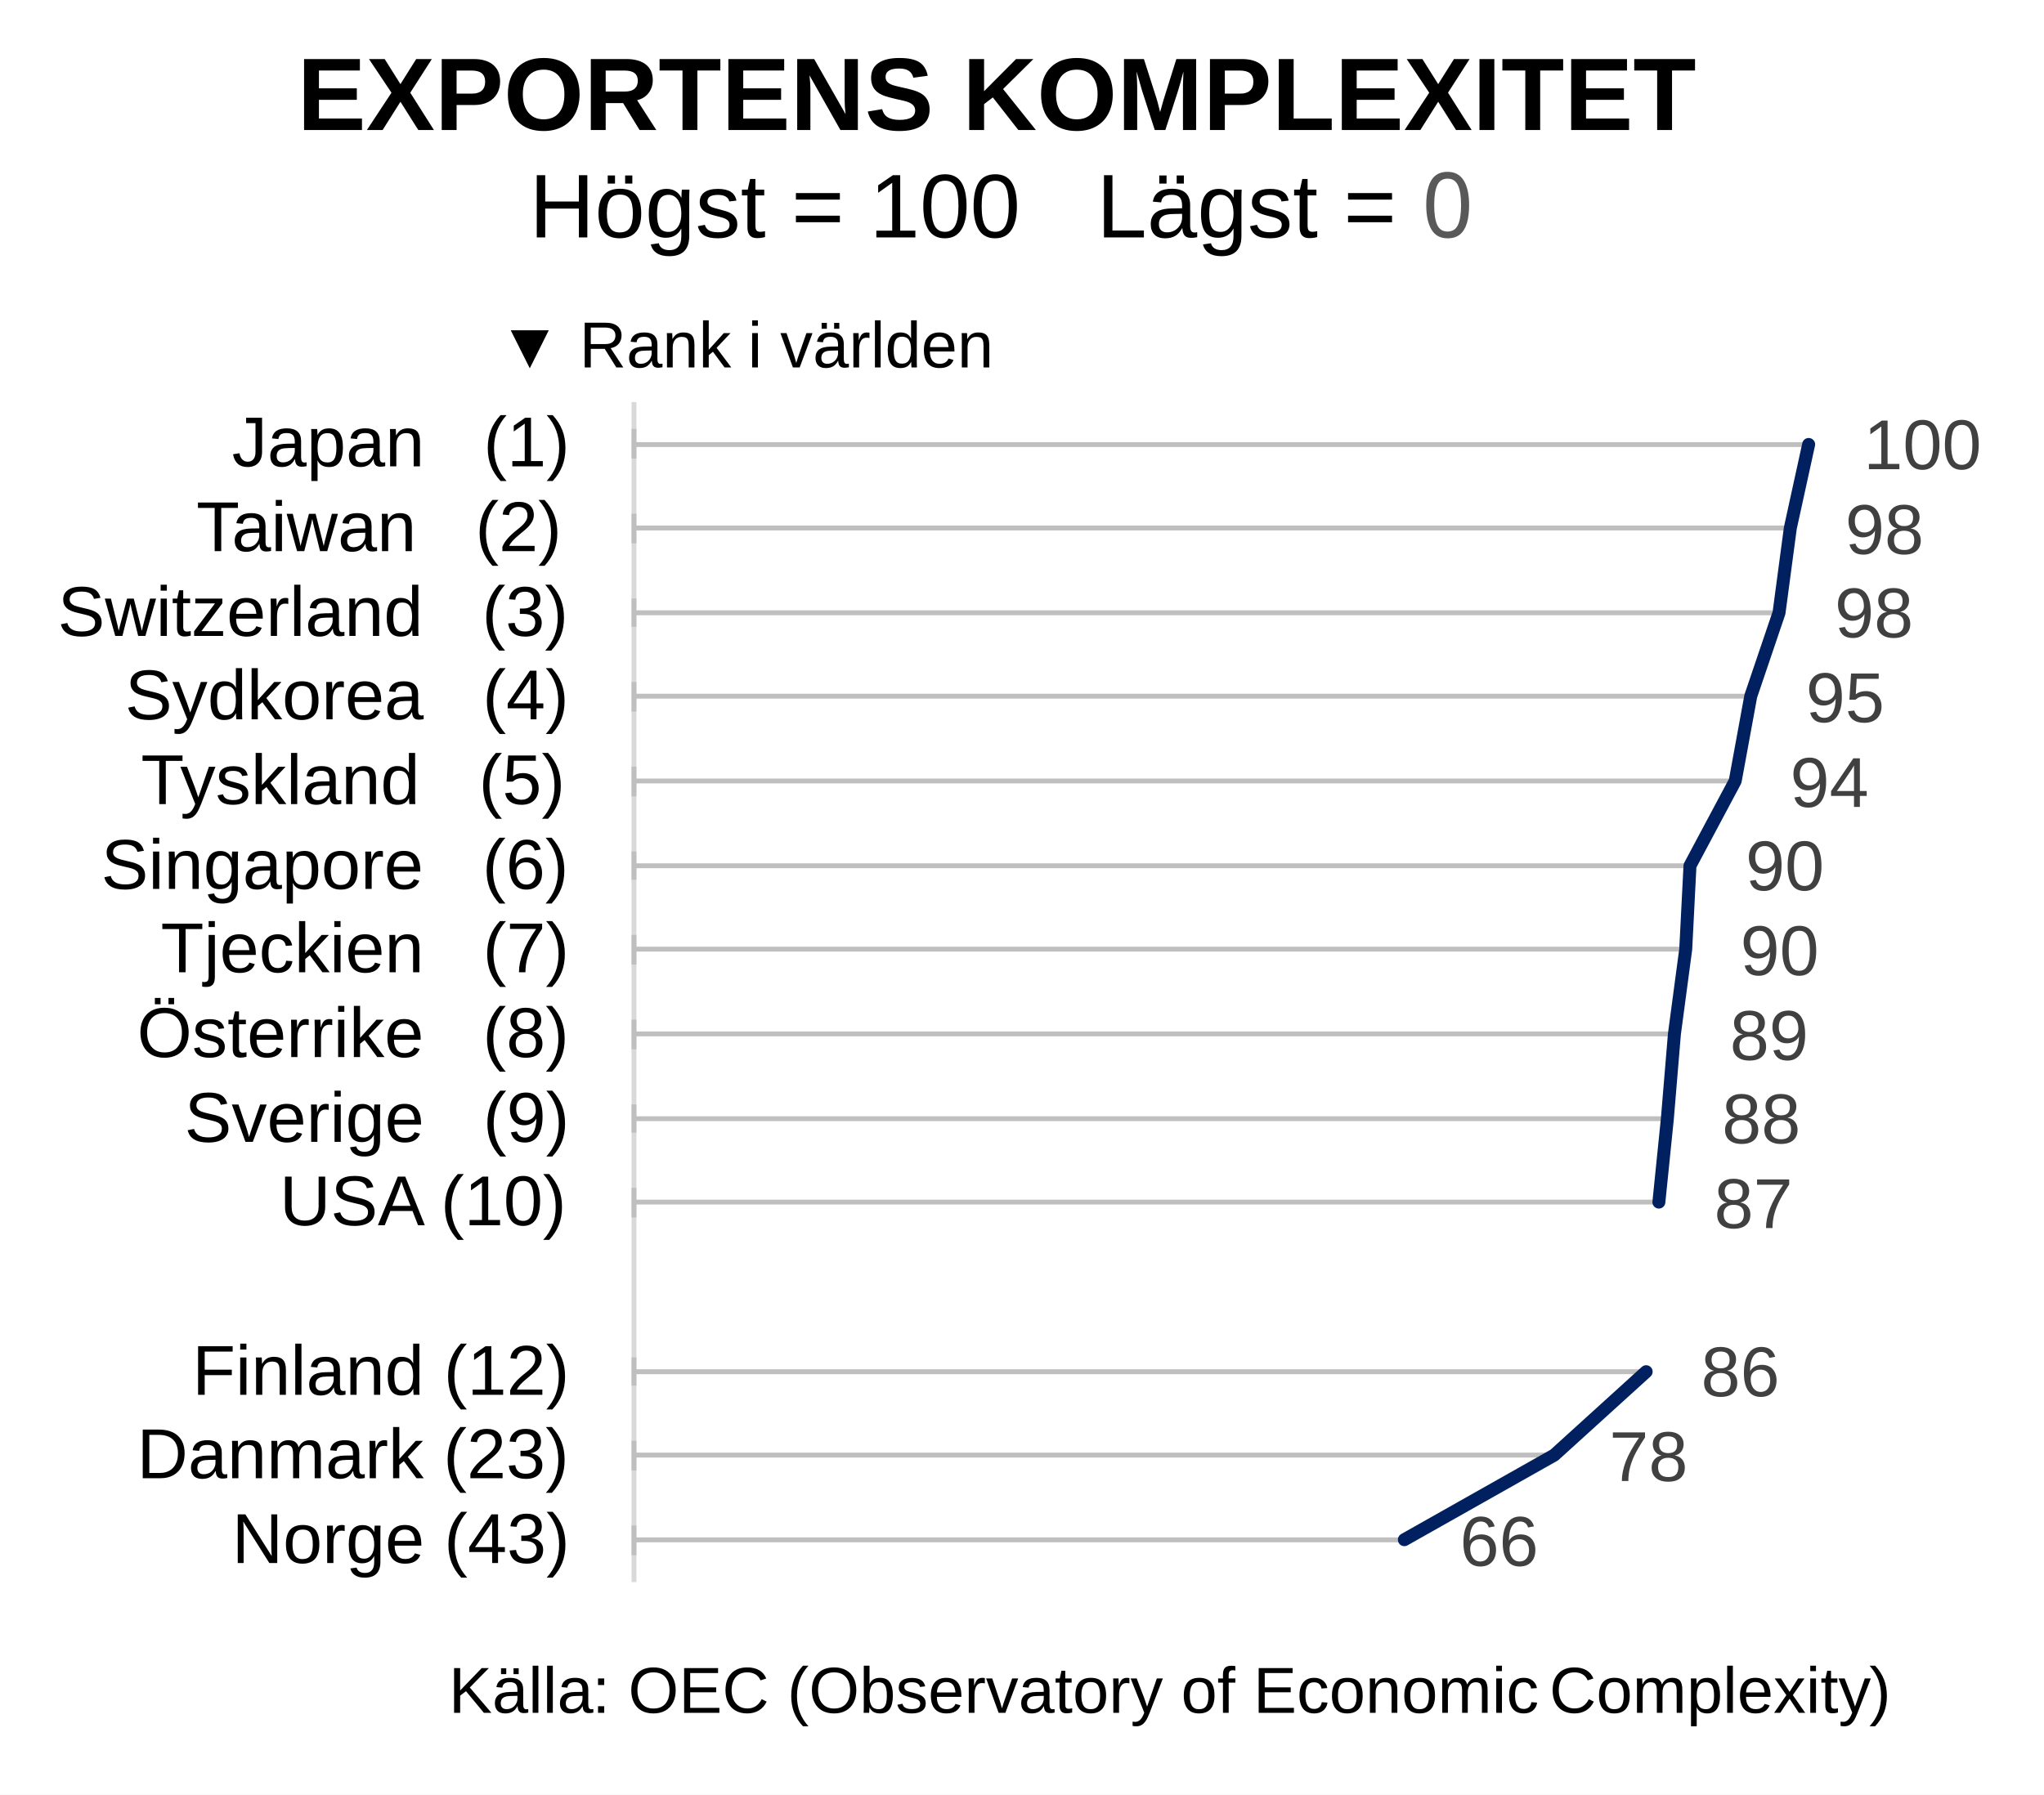
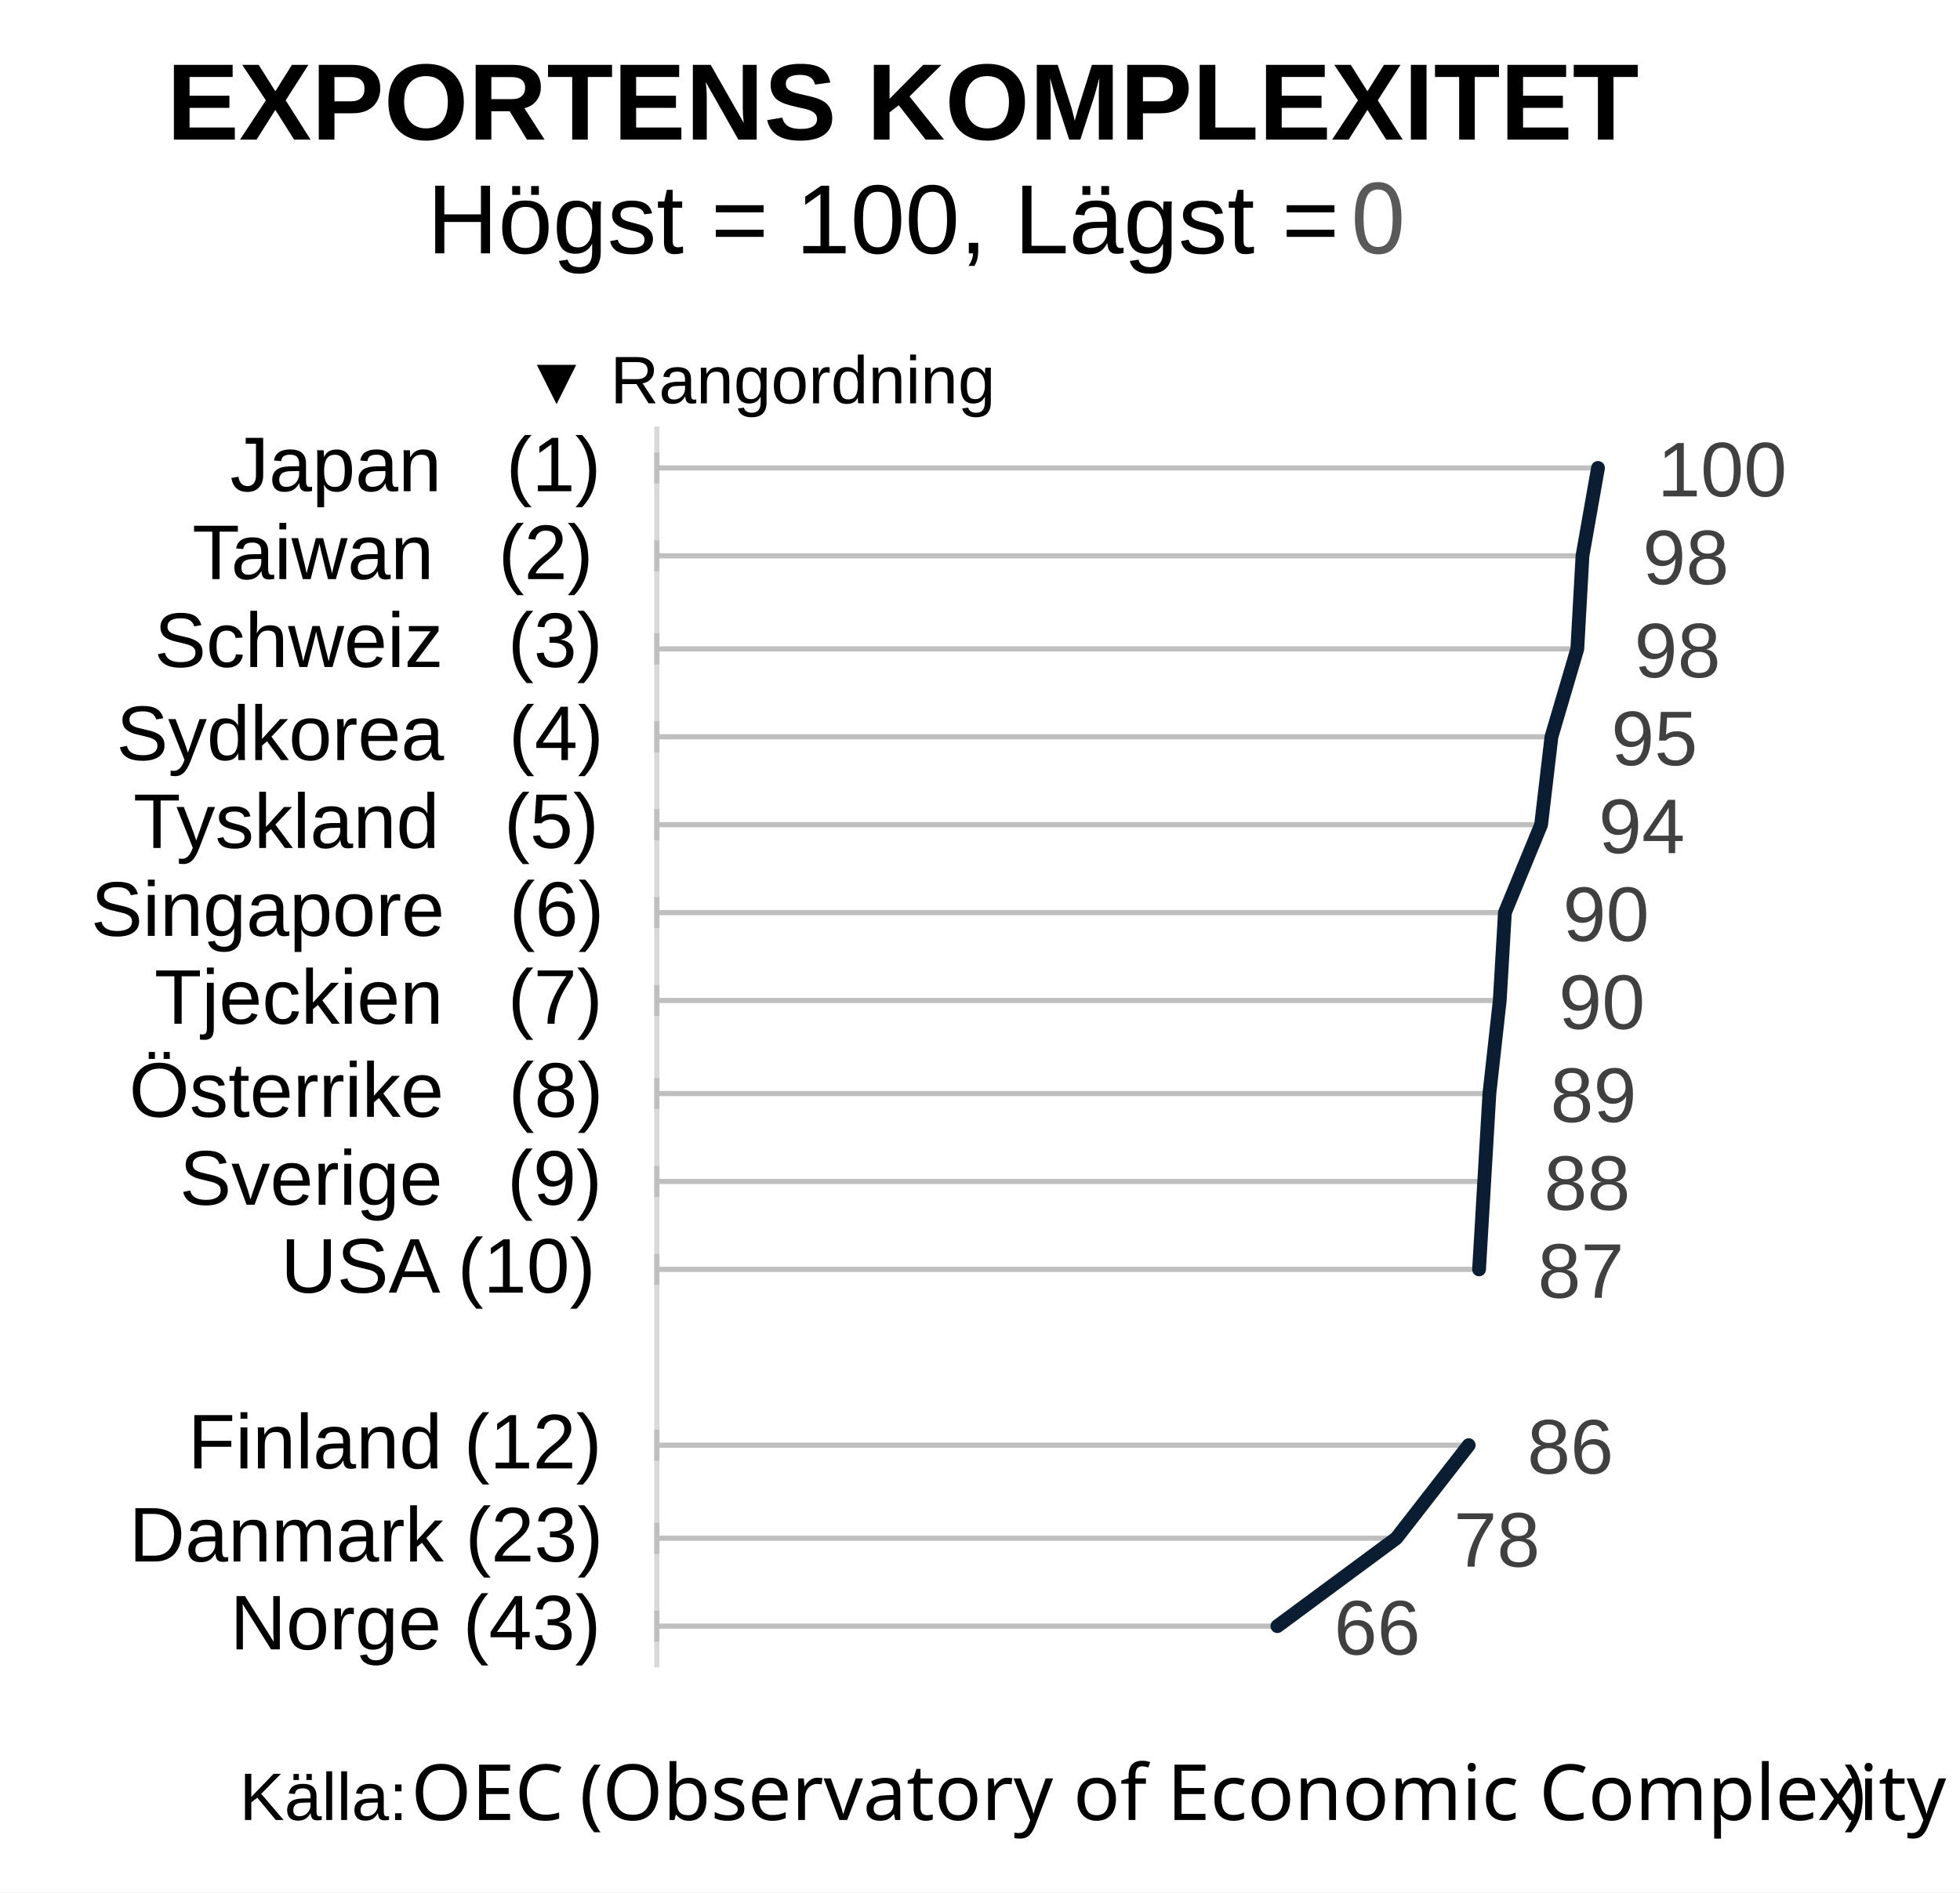
- <svg xmlns="http://www.w3.org/2000/svg" width="1446" height="1270" xml:space="preserve" overflow="hidden">
+ <svg xmlns="http://www.w3.org/2000/svg" width="379" height="366" xml:space="preserve" overflow="hidden">
  <defs>
    <clipPath id="clip0">
-       <rect x="367" y="2871" width="1446" height="1270" />
+       <rect x="135" y="906" width="379" height="366" />
    </clipPath>
  </defs>
-   <g clip-path="url(#clip0)" transform="translate(-367 -2871)">
-     <rect x="367" y="2871" width="1446" height="1270" fill="#FFFFFF" />
-     <g>
-       <path d="M0 0 0 835" stroke="#D9D9D9" stroke-width="3.438" stroke-linejoin="round" stroke-miterlimit="10" fill="none" fill-rule="evenodd" transform="matrix(1 0 0 -1 815.5 3990.5)" />
-     </g>
-     <g>
-       <path d="M1360.5 3960.63 815.5 3960.63M815.5 3950.5 815.5 3971.5" stroke="#BFBFBF" stroke-width="3.438" stroke-linejoin="round" stroke-miterlimit="10" fill="none" />
-     </g>
-     <g>
-       <path d="M1466.5 3900.63 815.5 3900.63M815.5 3890.5 815.5 3911.5" stroke="#BFBFBF" stroke-width="3.438" stroke-linejoin="round" stroke-miterlimit="10" fill="none" />
-     </g>
-     <g>
-       <path d="M1531.5 3841.63 815.5 3841.63M815.5 3831.5 815.5 3851.5" stroke="#BFBFBF" stroke-width="3.438" stroke-linejoin="round" stroke-miterlimit="10" fill="none" />
-     </g>
-     <g>
-       <path d="M1540.5 3721.62 815.5 3721.62M815.5 3711.5 815.5 3732.5" stroke="#BFBFBF" stroke-width="3.438" stroke-linejoin="round" stroke-miterlimit="10" fill="none" />
-     </g>
-     <g>
-       <path d="M1546.5 3662.62 815.5 3662.62M815.5 3652.5 815.5 3672.5" stroke="#BFBFBF" stroke-width="3.438" stroke-linejoin="round" stroke-miterlimit="10" fill="none" />
-     </g>
-     <g>
-       <path d="M1551.5 3602.62 815.5 3602.62M815.5 3592.5 815.5 3613.5" stroke="#BFBFBF" stroke-width="3.438" stroke-linejoin="round" stroke-miterlimit="10" fill="none" />
-     </g>
-     <g>
-       <path d="M1559.5 3542.62 815.5 3542.62M815.5 3532.5 815.5 3553.5" stroke="#BFBFBF" stroke-width="3.438" stroke-linejoin="round" stroke-miterlimit="10" fill="none" />
-     </g>
-     <g>
-       <path d="M1562.5 3483.61 815.5 3483.61M815.5 3473.5 815.5 3493.5" stroke="#BFBFBF" stroke-width="3.438" stroke-linejoin="round" stroke-miterlimit="10" fill="none" />
-     </g>
-     <g>
-       <path d="M1594.5 3423.61 815.5 3423.61M815.5 3413.5 815.5 3434.5" stroke="#BFBFBF" stroke-width="3.438" stroke-linejoin="round" stroke-miterlimit="10" fill="none" />
-     </g>
-     <g>
-       <path d="M1605.5 3363.61 815.5 3363.61M815.5 3353.5 815.5 3374.5" stroke="#BFBFBF" stroke-width="3.438" stroke-linejoin="round" stroke-miterlimit="10" fill="none" />
-     </g>
-     <g>
-       <path d="M1625.5 3304.61 815.5 3304.61M815.5 3294.5 815.5 3314.5" stroke="#BFBFBF" stroke-width="3.438" stroke-linejoin="round" stroke-miterlimit="10" fill="none" />
-     </g>
-     <g>
-       <path d="M1633.5 3244.61 815.5 3244.61M815.5 3234.5 815.5 3255.5" stroke="#BFBFBF" stroke-width="3.438" stroke-linejoin="round" stroke-miterlimit="10" fill="none" />
-     </g>
-     <g>
-       <path d="M1646.5 3185.6 815.5 3185.6M815.5 3174.5 815.5 3195.5" stroke="#BFBFBF" stroke-width="3.438" stroke-linejoin="round" stroke-miterlimit="10" fill="none" />
-     </g>
-     <g>
-       <path d="M1360.5 3960.5 1466.55 3900.63 1531.55 3841.63M1540.55 3721.62 1546.55 3662.62 1551.55 3602.62 1559.55 3542.62 1562.55 3483.61 1594.55 3423.61 1605.55 3363.61 1625.55 3304.61 1633.55 3244.61 1646.5 3185.5" stroke="#002060" stroke-width="9.167" stroke-linecap="round" stroke-linejoin="round" stroke-miterlimit="10" fill="none" />
-     </g>
-     <g>
-       <text fill="#404040" font-family="Arial,Arial_MSFontService,sans-serif" font-weight="400" font-size="50" transform="matrix(1 0 0 1 1399.74 3979)">66</text>
-     </g>
-     <g>
-       <text fill="#404040" font-family="Arial,Arial_MSFontService,sans-serif" font-weight="400" font-size="50" transform="matrix(1 0 0 1 1505.45 3919)">78</text>
-     </g>
-     <g>
-       <text fill="#404040" font-family="Arial,Arial_MSFontService,sans-serif" font-weight="400" font-size="50" transform="matrix(1 0 0 1 1570.36 3859)">86</text>
-     </g>
-     <g>
-       <text fill="#404040" font-family="Arial,Arial_MSFontService,sans-serif" font-weight="400" font-size="50" transform="matrix(1 0 0 1 1579.63 3740)">87</text>
-     </g>
-     <g>
-       <text fill="#404040" font-family="Arial,Arial_MSFontService,sans-serif" font-weight="400" font-size="50" transform="matrix(1 0 0 1 1585.2 3680)">88</text>
-     </g>
-     <g>
-       <text fill="#404040" font-family="Arial,Arial_MSFontService,sans-serif" font-weight="400" font-size="50" transform="matrix(1 0 0 1 1590.76 3621)">89</text>
-     </g>
-     <g>
-       <text fill="#404040" font-family="Arial,Arial_MSFontService,sans-serif" font-weight="400" font-size="50" transform="matrix(1 0 0 1 1598.18 3561)">90</text>
-     </g>
-     <g>
-       <text fill="#404040" font-family="Arial,Arial_MSFontService,sans-serif" font-weight="400" font-size="50" transform="matrix(1 0 0 1 1601.89 3501)">90</text>
-     </g>
-     <g>
-       <text fill="#404040" font-family="Arial,Arial_MSFontService,sans-serif" font-weight="400" font-size="50" transform="matrix(1 0 0 1 1633.42 3442)">94</text>
-     </g>
-     <g>
-       <text fill="#404040" font-family="Arial,Arial_MSFontService,sans-serif" font-weight="400" font-size="50" transform="matrix(1 0 0 1 1644.54 3382)">95</text>
-     </g>
-     <g>
-       <text fill="#404040" font-family="Arial,Arial_MSFontService,sans-serif" font-weight="400" font-size="50" transform="matrix(1 0 0 1 1664.94 3322)">98</text>
-     </g>
-     <g>
-       <text fill="#404040" font-family="Arial,Arial_MSFontService,sans-serif" font-weight="400" font-size="50" transform="matrix(1 0 0 1 1672.36 3263)">98</text>
-     </g>
-     <g>
-       <text fill="#404040" font-family="Arial,Arial_MSFontService,sans-serif" font-weight="400" font-size="50" transform="matrix(1 0 0 1 1685.34 3203)">100</text>
-     </g>
-     <g>
-       <text font-family="Arial,Arial_MSFontService,sans-serif" font-weight="400" font-size="50" transform="matrix(1 0 0 1 531.091 3977)">Norge (43)</text>
-     </g>
-     <g>
-       <text font-family="Arial,Arial_MSFontService,sans-serif" font-weight="400" font-size="50" transform="matrix(1 0 0 1 463.877 3917)">Danmark (23)</text>
-     </g>
-     <g>
-       <text font-family="Arial,Arial_MSFontService,sans-serif" font-weight="400" font-size="50" transform="matrix(1 0 0 1 503.041 3858)">Finland (12)</text>
-     </g>
-     <g>
-       <text font-family="Arial,Arial_MSFontService,sans-serif" font-weight="400" font-size="50" transform="matrix(1 0 0 1 564.802 3738)">USA (10)</text>
-     </g>
-     <g>
-       <text font-family="Arial,Arial_MSFontService,sans-serif" font-weight="400" font-size="50" transform="matrix(1 0 0 1 497.518 3679)">Sverige   (9)</text>
-     </g>
-     <g>
-       <text font-family="Arial,Arial_MSFontService,sans-serif" font-weight="400" font-size="50" transform="matrix(1 0 0 1 463.968 3619)">Österrike   (8)</text>
-     </g>
-     <g>
-       <text font-family="Arial,Arial_MSFontService,sans-serif" font-weight="400" font-size="50" transform="matrix(1 0 0 1 480.72 3559)">Tjeckien   (7)</text>
-     </g>
-     <g>
-       <text font-family="Arial,Arial_MSFontService,sans-serif" font-weight="400" font-size="50" transform="matrix(1 0 0 1 438.576 3500)">Singapore   (6)</text>
-     </g>
-     <g>
-       <text font-family="Arial,Arial_MSFontService,sans-serif" font-weight="400" font-size="50" transform="matrix(1 0 0 1 466.718 3440)">Tyskland   (5)</text>
-     </g>
-     <g>
-       <text font-family="Arial,Arial_MSFontService,sans-serif" font-weight="400" font-size="50" transform="matrix(1 0 0 1 455.466 3380)">Sydkorea   (4)</text>
-     </g>
-     <g>
-       <text font-family="Arial,Arial_MSFontService,sans-serif" font-weight="400" font-size="50" transform="matrix(1 0 0 1 407.844 3321)">Switzerland   (3)</text>
-     </g>
-     <g>
-       <text font-family="Arial,Arial_MSFontService,sans-serif" font-weight="400" font-size="50" transform="matrix(1 0 0 1 505.929 3261)">Taiwan   (2)</text>
-     </g>
-     <g>
-       <text font-family="Arial,Arial_MSFontService,sans-serif" font-weight="400" font-size="50" transform="matrix(1 0 0 1 531.091 3201)">Japan   (1)</text>
-     </g>
-     <g>
-       <text font-family="Arial,Arial_MSFontService,sans-serif" font-weight="700" font-size="73" transform="matrix(1 0 0 1 577.224 2963)">EXPORTENS KOMPLEXITET</text>
-     </g>
-     <g>
-       <text font-family="Arial,Arial_MSFontService,sans-serif" font-weight="400" font-size="64" transform="matrix(1 0 0 1 741.49 3039)">Högst</text>
-     </g>
-     <g>
-       <text font-family="Arial,Arial_MSFontService,sans-serif" font-weight="400" font-size="64" transform="matrix(1 0 0 1 926.932 3039)">= 100   </text>
-     </g>
-     <g>
-       <text font-family="Arial,Arial_MSFontService,sans-serif" font-weight="400" font-size="64" transform="matrix(1 0 0 1 1142.76 3039)">Lägst</text>
-     </g>
-     <g>
-       <text font-family="Arial,Arial_MSFontService,sans-serif" font-weight="400" font-size="64" transform="matrix(1 0 0 1 1317.55 3039)">= </text>
-     </g>
-     <g>
-       <text fill="#595959" font-family="Aptos,Aptos_MSFontService,sans-serif" font-weight="400" font-size="64" transform="matrix(1 0 0 1 1372.84 3039)">0</text>
-     </g>
-     <text font-family="Arial,Arial_MSFontService,sans-serif" font-weight="400" font-size="46" transform="matrix(1 0 0 1 684.462 4083)">Källa</text>
-     <text font-family="Arial,Arial_MSFontService,sans-serif" font-weight="400" font-size="46" transform="matrix(1 0 0 1 785.869 4083)">: OEC (Observatory of Economic </text>
-     <text font-family="Arial,Arial_MSFontService,sans-serif" font-weight="400" font-size="46" transform="matrix(1 0 0 1 1463.06 4083)">Complexity</text>
-     <text font-family="Arial,Arial_MSFontService,sans-serif" font-weight="400" font-size="46" transform="matrix(1 0 0 1 1689.36 4083)">)</text>
-     <text font-family="Arial,Arial_MSFontService,sans-serif" font-weight="400" font-size="46" transform="matrix(1 0 0 1 719.007 3131)">▼</text>
-     <text font-family="Arial,Arial_MSFontService,sans-serif" font-weight="400" font-size="46" transform="matrix(1 0 0 1 776.871 3131)">Rank </text>
-     <text font-family="Arial,Arial_MSFontService,sans-serif" font-weight="400" font-size="46" transform="matrix(1 0 0 1 896.038 3131)">i</text>
-     <text font-family="Arial,Arial_MSFontService,sans-serif" font-weight="400" font-size="46" transform="matrix(1 0 0 1 918.954 3131)">världen</text>
+   <g clip-path="url(#clip0)" transform="translate(-135 -906)">
+     <path d="M81.994 486.966 649.955 486.966 649.955 852.941 81.994 852.941Z" fill="#FFFFFF" transform="matrix(1 0 0 1.00007 3.53068 419)" />
+     <path d="M0 0 0 239.983" stroke="#D9D9D9" stroke-linejoin="round" stroke-miterlimit="10" fill="none" fill-rule="evenodd" transform="matrix(1 0 0 -1.00007 262.013 1228.5)" />
+     <path d="M378.474 801.444 258.482 801.444M258.482 798.444 258.482 804.444" stroke="#BFBFBF" stroke-linejoin="round" stroke-miterlimit="10" fill="none" transform="matrix(1 0 0 1.00007 3.53068 419)" />
+     <path d="M401.472 784.445 258.482 784.445M258.482 781.446 258.482 787.445" stroke="#BFBFBF" stroke-linejoin="round" stroke-miterlimit="10" fill="none" transform="matrix(1 0 0 1.00007 3.53068 419)" />
+     <path d="M415.471 766.447 258.482 766.447M258.482 763.447 258.482 769.446" stroke="#BFBFBF" stroke-linejoin="round" stroke-miterlimit="10" fill="none" transform="matrix(1 0 0 1.00007 3.53068 419)" />
+     <path d="M417.471 732.449 258.482 732.449M258.482 729.449 258.482 735.449" stroke="#BFBFBF" stroke-linejoin="round" stroke-miterlimit="10" fill="none" transform="matrix(1 0 0 1.00007 3.53068 419)" />
+     <path d="M418.471 715.45 258.482 715.45M258.482 712.45 258.482 718.45" stroke="#BFBFBF" stroke-linejoin="round" stroke-miterlimit="10" fill="none" transform="matrix(1 0 0 1.00007 3.53068 419)" />
+     <path d="M419.471 698.451 258.482 698.451M258.482 695.452 258.482 701.451" stroke="#BFBFBF" stroke-linejoin="round" stroke-miterlimit="10" fill="none" transform="matrix(1 0 0 1.00007 3.53068 419)" />
+     <path d="M421.471 680.453 258.482 680.453M258.482 677.453 258.482 683.452" stroke="#BFBFBF" stroke-linejoin="round" stroke-miterlimit="10" fill="none" transform="matrix(1 0 0 1.00007 3.53068 419)" />
+     <path d="M422.471 663.454 258.482 663.454M258.482 660.454 258.482 666.454" stroke="#BFBFBF" stroke-linejoin="round" stroke-miterlimit="10" fill="none" transform="matrix(1 0 0 1.00007 3.53068 419)" />
+     <path d="M429.47 646.455 258.482 646.455M258.482 643.455 258.482 649.455" stroke="#BFBFBF" stroke-linejoin="round" stroke-miterlimit="10" fill="none" transform="matrix(1 0 0 1.00007 3.53068 419)" />
+     <path d="M431.47 629.456 258.482 629.456M258.482 626.456 258.482 632.456" stroke="#BFBFBF" stroke-linejoin="round" stroke-miterlimit="10" fill="none" transform="matrix(1 0 0 1.00007 3.53068 419)" />
+     <path d="M436.47 612.457 258.482 612.457M258.482 609.458 258.482 615.457" stroke="#BFBFBF" stroke-linejoin="round" stroke-miterlimit="10" fill="none" transform="matrix(1 0 0 1.00007 3.53068 419)" />
+     <path d="M437.47 594.459 258.482 594.459M258.482 591.459 258.482 597.458" stroke="#BFBFBF" stroke-linejoin="round" stroke-miterlimit="10" fill="none" transform="matrix(1 0 0 1.00007 3.53068 419)" />
+     <path d="M440.469 577.46 258.482 577.46M258.482 574.46 258.482 580.46" stroke="#BFBFBF" stroke-linejoin="round" stroke-miterlimit="10" fill="none" transform="matrix(1 0 0 1.00007 3.53068 419)" />
+     <path d="M378.474 801.444 401.472 784.445 415.471 766.447M417.471 732.449 418.471 715.45 419.471 698.451 421.471 680.453 422.471 663.454 429.47 646.455 431.47 629.456 436.47 612.457 437.47 594.459 440.469 577.46" stroke="#0B1E31" stroke-width="2.666" stroke-linecap="round" stroke-linejoin="round" stroke-miterlimit="10" fill="none" transform="matrix(1 0 0 1.00007 3.53068 419)" />
+     <text fill="#404040" font-family="Arial,Arial_MSFontService,sans-serif" font-weight="400" font-size="15" transform="matrix(0.99993 0 0 1 392.96 1226)">66</text>
+     <text fill="#404040" font-family="Arial,Arial_MSFontService,sans-serif" font-weight="400" font-size="15" transform="matrix(0.99993 0 0 1 416.106 1209)">78</text>
+     <text fill="#404040" font-family="Arial,Arial_MSFontService,sans-serif" font-weight="400" font-size="15" transform="matrix(0.99993 0 0 1 430.319 1191)">86</text>
+     <text fill="#404040" font-family="Arial,Arial_MSFontService,sans-serif" font-weight="400" font-size="15" transform="matrix(0.99993 0 0 1 432.35 1157)">87</text>
+     <text fill="#404040" font-family="Arial,Arial_MSFontService,sans-serif" font-weight="400" font-size="15" transform="matrix(0.99993 0 0 1 433.568 1140)">88</text>
+     <text fill="#404040" font-family="Arial,Arial_MSFontService,sans-serif" font-weight="400" font-size="15" transform="matrix(0.99993 0 0 1 434.786 1123)">89</text>
+     <text fill="#404040" font-family="Arial,Arial_MSFontService,sans-serif" font-weight="400" font-size="15" transform="matrix(0.99993 0 0 1 436.411 1105)">90</text>
+     <text fill="#404040" font-family="Arial,Arial_MSFontService,sans-serif" font-weight="400" font-size="15" transform="matrix(0.99993 0 0 1 437.222 1088)">90</text>
+     <text fill="#404040" font-family="Arial,Arial_MSFontService,sans-serif" font-weight="400" font-size="15" transform="matrix(0.99993 0 0 1 444.126 1071)">94</text>
+     <text fill="#404040" font-family="Arial,Arial_MSFontService,sans-serif" font-weight="400" font-size="15" transform="matrix(0.99993 0 0 1 446.562 1054)">95</text>
+     <text fill="#404040" font-family="Arial,Arial_MSFontService,sans-serif" font-weight="400" font-size="15" transform="matrix(0.99993 0 0 1 451.029 1037)">98</text>
+     <text fill="#404040" font-family="Arial,Arial_MSFontService,sans-serif" font-weight="400" font-size="15" transform="matrix(0.99993 0 0 1 452.653 1019)">98</text>
+     <text fill="#404040" font-family="Arial,Arial_MSFontService,sans-serif" font-weight="400" font-size="15" transform="matrix(0.99993 0 0 1 455.495 1002)">100</text>
+     <text font-family="Arial,Arial_MSFontService,sans-serif" font-weight="400" font-size="15" transform="matrix(0.99993 0 0 1 179.5 1225)">Norge </text>
+     <text font-family="Arial,Arial_MSFontService,sans-serif" font-weight="400" font-size="15" transform="matrix(0.99993 0 0 1 224.519 1225)">(</text>
+     <text font-family="Arial,Arial_MSFontService,sans-serif" font-weight="400" font-size="15" transform="matrix(0.99993 0 0 1 229.514 1225)">43</text>
+     <text font-family="Arial,Arial_MSFontService,sans-serif" font-weight="400" font-size="15" transform="matrix(0.99993 0 0 1 246.197 1225)">)</text>
+     <text font-family="Arial,Arial_MSFontService,sans-serif" font-weight="400" font-size="15" transform="matrix(0.99993 0 0 1 159.948 1208)">Danmark </text>
+     <text font-family="Arial,Arial_MSFontService,sans-serif" font-weight="400" font-size="15" transform="matrix(0.99993 0 0 1 224.96 1208)">(</text>
+     <text font-family="Arial,Arial_MSFontService,sans-serif" font-weight="400" font-size="15" transform="matrix(0.99993 0 0 1 229.955 1208)">23</text>
+     <text font-family="Arial,Arial_MSFontService,sans-serif" font-weight="400" font-size="15" transform="matrix(0.99993 0 0 1 246.639 1208)">)</text>
+     <text font-family="Arial,Arial_MSFontService,sans-serif" font-weight="400" font-size="15" transform="matrix(0.99993 0 0 1 171.341 1190)">Finland </text>
+     <text font-family="Arial,Arial_MSFontService,sans-serif" font-weight="400" font-size="15" transform="matrix(0.99993 0 0 1 224.702 1190)">(</text>
+     <text font-family="Arial,Arial_MSFontService,sans-serif" font-weight="400" font-size="15" transform="matrix(0.99993 0 0 1 229.696 1190)">12</text>
+     <text font-family="Arial,Arial_MSFontService,sans-serif" font-weight="400" font-size="15" transform="matrix(0.99993 0 0 1 246.38 1190)">)</text>
+     <text font-family="Arial,Arial_MSFontService,sans-serif" font-weight="400" font-size="15" transform="matrix(0.99993 0 0 1 189.306 1156)">USA </text>
+     <text font-family="Arial,Arial_MSFontService,sans-serif" font-weight="400" font-size="15" transform="matrix(0.99993 0 0 1 223.485 1156)">(</text>
+     <text font-family="Arial,Arial_MSFontService,sans-serif" font-weight="400" font-size="15" transform="matrix(0.99993 0 0 1 228.48 1156)">10</text>
+     <text font-family="Arial,Arial_MSFontService,sans-serif" font-weight="400" font-size="15" transform="matrix(0.99993 0 0 1 245.164 1156)">)</text>
+     <text font-family="Arial,Arial_MSFontService,sans-serif" font-weight="400" font-size="15" transform="matrix(0.99993 0 0 1 169.734 1139)">Sverige   </text>
+     <text font-family="Arial,Arial_MSFontService,sans-serif" font-weight="400" font-size="15" transform="matrix(0.99993 0 0 1 233.092 1139)">(</text>
+     <text font-family="Arial,Arial_MSFontService,sans-serif" font-weight="400" font-size="15" transform="matrix(0.99993 0 0 1 238.086 1139)">9</text>
+     <text font-family="Arial,Arial_MSFontService,sans-serif" font-weight="400" font-size="15" transform="matrix(0.99993 0 0 1 246.428 1139)">)</text>
+     <text font-family="Arial,Arial_MSFontService,sans-serif" font-weight="400" font-size="15" transform="matrix(0.99993 0 0 1 159.975 1122)">Österrike   </text>
+     <text font-family="Arial,Arial_MSFontService,sans-serif" font-weight="400" font-size="15" transform="matrix(0.99993 0 0 1 233.314 1122)">(</text>
+     <text font-family="Arial,Arial_MSFontService,sans-serif" font-weight="400" font-size="15" transform="matrix(0.99993 0 0 1 238.309 1122)">8</text>
+     <text font-family="Arial,Arial_MSFontService,sans-serif" font-weight="400" font-size="15" transform="matrix(0.99993 0 0 1 246.651 1122)">)</text>
+     <text font-family="Arial,Arial_MSFontService,sans-serif" font-weight="400" font-size="15" transform="matrix(0.99993 0 0 1 164.847 1104)">Tjeckien   </text>
+     <text font-family="Arial,Arial_MSFontService,sans-serif" font-weight="400" font-size="15" transform="matrix(0.99993 0 0 1 233.2 1104)">(</text>
+     <text font-family="Arial,Arial_MSFontService,sans-serif" font-weight="400" font-size="15" transform="matrix(0.99993 0 0 1 238.194 1104)">7</text>
+     <text font-family="Arial,Arial_MSFontService,sans-serif" font-weight="400" font-size="15" transform="matrix(0.99993 0 0 1 246.536 1104)">)</text>
+     <text font-family="Arial,Arial_MSFontService,sans-serif" font-weight="400" font-size="15" transform="matrix(0.99993 0 0 1 152.588 1087)">Singapore   </text>
+     <text font-family="Arial,Arial_MSFontService,sans-serif" font-weight="400" font-size="15" transform="matrix(0.99993 0 0 1 233.471 1087)">(</text>
+     <text font-family="Arial,Arial_MSFontService,sans-serif" font-weight="400" font-size="15" transform="matrix(0.99993 0 0 1 238.466 1087)">6</text>
+     <text font-family="Arial,Arial_MSFontService,sans-serif" font-weight="400" font-size="15" transform="matrix(0.99993 0 0 1 246.808 1087)">)</text>
+     <text font-family="Arial,Arial_MSFontService,sans-serif" font-weight="400" font-size="15" transform="matrix(0.99993 0 0 1 160.775 1070)">Tyskland   </text>
+     <text font-family="Arial,Arial_MSFontService,sans-serif" font-weight="400" font-size="15" transform="matrix(0.99993 0 0 1 232.467 1070)">(</text>
+     <text font-family="Arial,Arial_MSFontService,sans-serif" font-weight="400" font-size="15" transform="matrix(0.99993 0 0 1 237.461 1070)">5</text>
+     <text font-family="Arial,Arial_MSFontService,sans-serif" font-weight="400" font-size="15" transform="matrix(0.99993 0 0 1 245.803 1070)">)</text>
+     <text font-family="Arial,Arial_MSFontService,sans-serif" font-weight="400" font-size="15" transform="matrix(0.99993 0 0 1 157.502 1053)">Sydkorea   </text>
+     <text font-family="Arial,Arial_MSFontService,sans-serif" font-weight="400" font-size="15" transform="matrix(0.99993 0 0 1 233.368 1053)">(</text>
+     <text font-family="Arial,Arial_MSFontService,sans-serif" font-weight="400" font-size="15" transform="matrix(0.99993 0 0 1 238.363 1053)">4</text>
+     <text font-family="Arial,Arial_MSFontService,sans-serif" font-weight="400" font-size="15" transform="matrix(0.99993 0 0 1 246.705 1053)">)</text>
+     <text font-family="Arial,Arial_MSFontService,sans-serif" font-weight="400" font-size="15" transform="matrix(0.99993 0 0 1 164.854 1035)">Schweiz   </text>
+     <text font-family="Arial,Arial_MSFontService,sans-serif" font-weight="400" font-size="15" transform="matrix(0.99993 0 0 1 233.207 1035)">(</text>
+     <text font-family="Arial,Arial_MSFontService,sans-serif" font-weight="400" font-size="15" transform="matrix(0.99993 0 0 1 238.201 1035)">3</text>
+     <text font-family="Arial,Arial_MSFontService,sans-serif" font-weight="400" font-size="15" transform="matrix(0.99993 0 0 1 246.543 1035)">)</text>
+     <text font-family="Arial,Arial_MSFontService,sans-serif" font-weight="400" font-size="15" transform="matrix(0.99993 0 0 1 172.181 1018)">Taiwan   </text>
+     <text font-family="Arial,Arial_MSFontService,sans-serif" font-weight="400" font-size="15" transform="matrix(0.99993 0 0 1 231.371 1018)">(</text>
+     <text font-family="Arial,Arial_MSFontService,sans-serif" font-weight="400" font-size="15" transform="matrix(0.99993 0 0 1 236.366 1018)">2</text>
+     <text font-family="Arial,Arial_MSFontService,sans-serif" font-weight="400" font-size="15" transform="matrix(0.99993 0 0 1 244.708 1018)">)</text>
+     <text font-family="Arial,Arial_MSFontService,sans-serif" font-weight="400" font-size="15" transform="matrix(0.99993 0 0 1 179.5 1001)">Japan   </text>
+     <text font-family="Arial,Arial_MSFontService,sans-serif" font-weight="400" font-size="15" transform="matrix(0.99993 0 0 1 232.868 1001)">(</text>
+     <text font-family="Arial,Arial_MSFontService,sans-serif" font-weight="400" font-size="15" transform="matrix(0.99993 0 0 1 237.863 1001)">1</text>
+     <text font-family="Arial,Arial_MSFontService,sans-serif" font-weight="400" font-size="15" transform="matrix(0.99993 0 0 1 246.205 1001)">)</text>
+     <text font-family="Arial,Arial_MSFontService,sans-serif" font-weight="700" font-size="21" transform="matrix(0.99993 0 0 1 167.22 933)">EXPORTENS KOMPLEXITET</text>
+     <text font-family="Arial,Arial_MSFontService,sans-serif" font-weight="400" font-size="19" transform="matrix(0.99993 0 0 1 217.59 955)">Högst </text>
+     <text font-family="Arial,Arial_MSFontService,sans-serif" font-weight="400" font-size="19" transform="matrix(0.99993 0 0 1 272.499 955)">= </text>
+     <text font-family="Arial,Arial_MSFontService,sans-serif" font-weight="400" font-size="19" transform="matrix(0.99993 0 0 1 288.872 955)">100</text>
+     <text font-family="Arial,Arial_MSFontService,sans-serif" font-weight="400" font-size="19" transform="matrix(0.99993 0 0 1 320.57 955)">, </text>
+     <text font-family="Arial,Arial_MSFontService,sans-serif" font-weight="400" font-size="19" transform="matrix(0.99993 0 0 1 331.127 955)">Lägst </text>
+     <text font-family="Arial,Arial_MSFontService,sans-serif" font-weight="400" font-size="19" transform="matrix(0.99993 0 0 1 382.882 955)">= </text>
+     <text fill="#595959" font-family="Aptos,Aptos_MSFontService,sans-serif" font-weight="400" font-size="19" transform="matrix(0.99993 0 0 1 396.057 955)">0</text>
+     <text font-family="Arial,Arial_MSFontService,sans-serif" font-weight="400" font-size="13" transform="matrix(0.99993 0 0 1 181.31 1258)">Källa</text>
+     <text font-family="Arial,Arial_MSFontService,sans-serif" font-weight="400" font-size="13" transform="matrix(0.99993 0 0 1 210.215 1258)">:</text>
+     <text font-family="Aptos,Aptos_MSFontService,sans-serif" font-weight="400" font-size="15" transform="matrix(0.99993 0 0 1 214.474 1258)">OEC </text>
+     <text font-family="Aptos,Aptos_MSFontService,sans-serif" font-weight="400" font-size="15" transform="matrix(0.99993 0 0 1 247.086 1258)">(</text>
+     <text font-family="Aptos,Aptos_MSFontService,sans-serif" font-weight="400" font-size="15" transform="matrix(0.99993 0 0 1 251.481 1258)">Observatory of Economic Complexity</text>
+     <text font-family="Aptos,Aptos_MSFontService,sans-serif" font-weight="400" font-size="15" transform="matrix(0.99993 0 0 1 491.259 1258)">)</text>
+     <text font-family="Arial,Arial_MSFontService,sans-serif" font-weight="400" font-size="13" transform="matrix(0.99993 0 0 1 236.184 984)">▼</text>
+     <text font-family="Arial,Arial_MSFontService,sans-serif" font-weight="400" font-size="13" transform="matrix(0.99993 0 0 1 253.016 984)">Rangordning</text>
  </g>
</svg>
